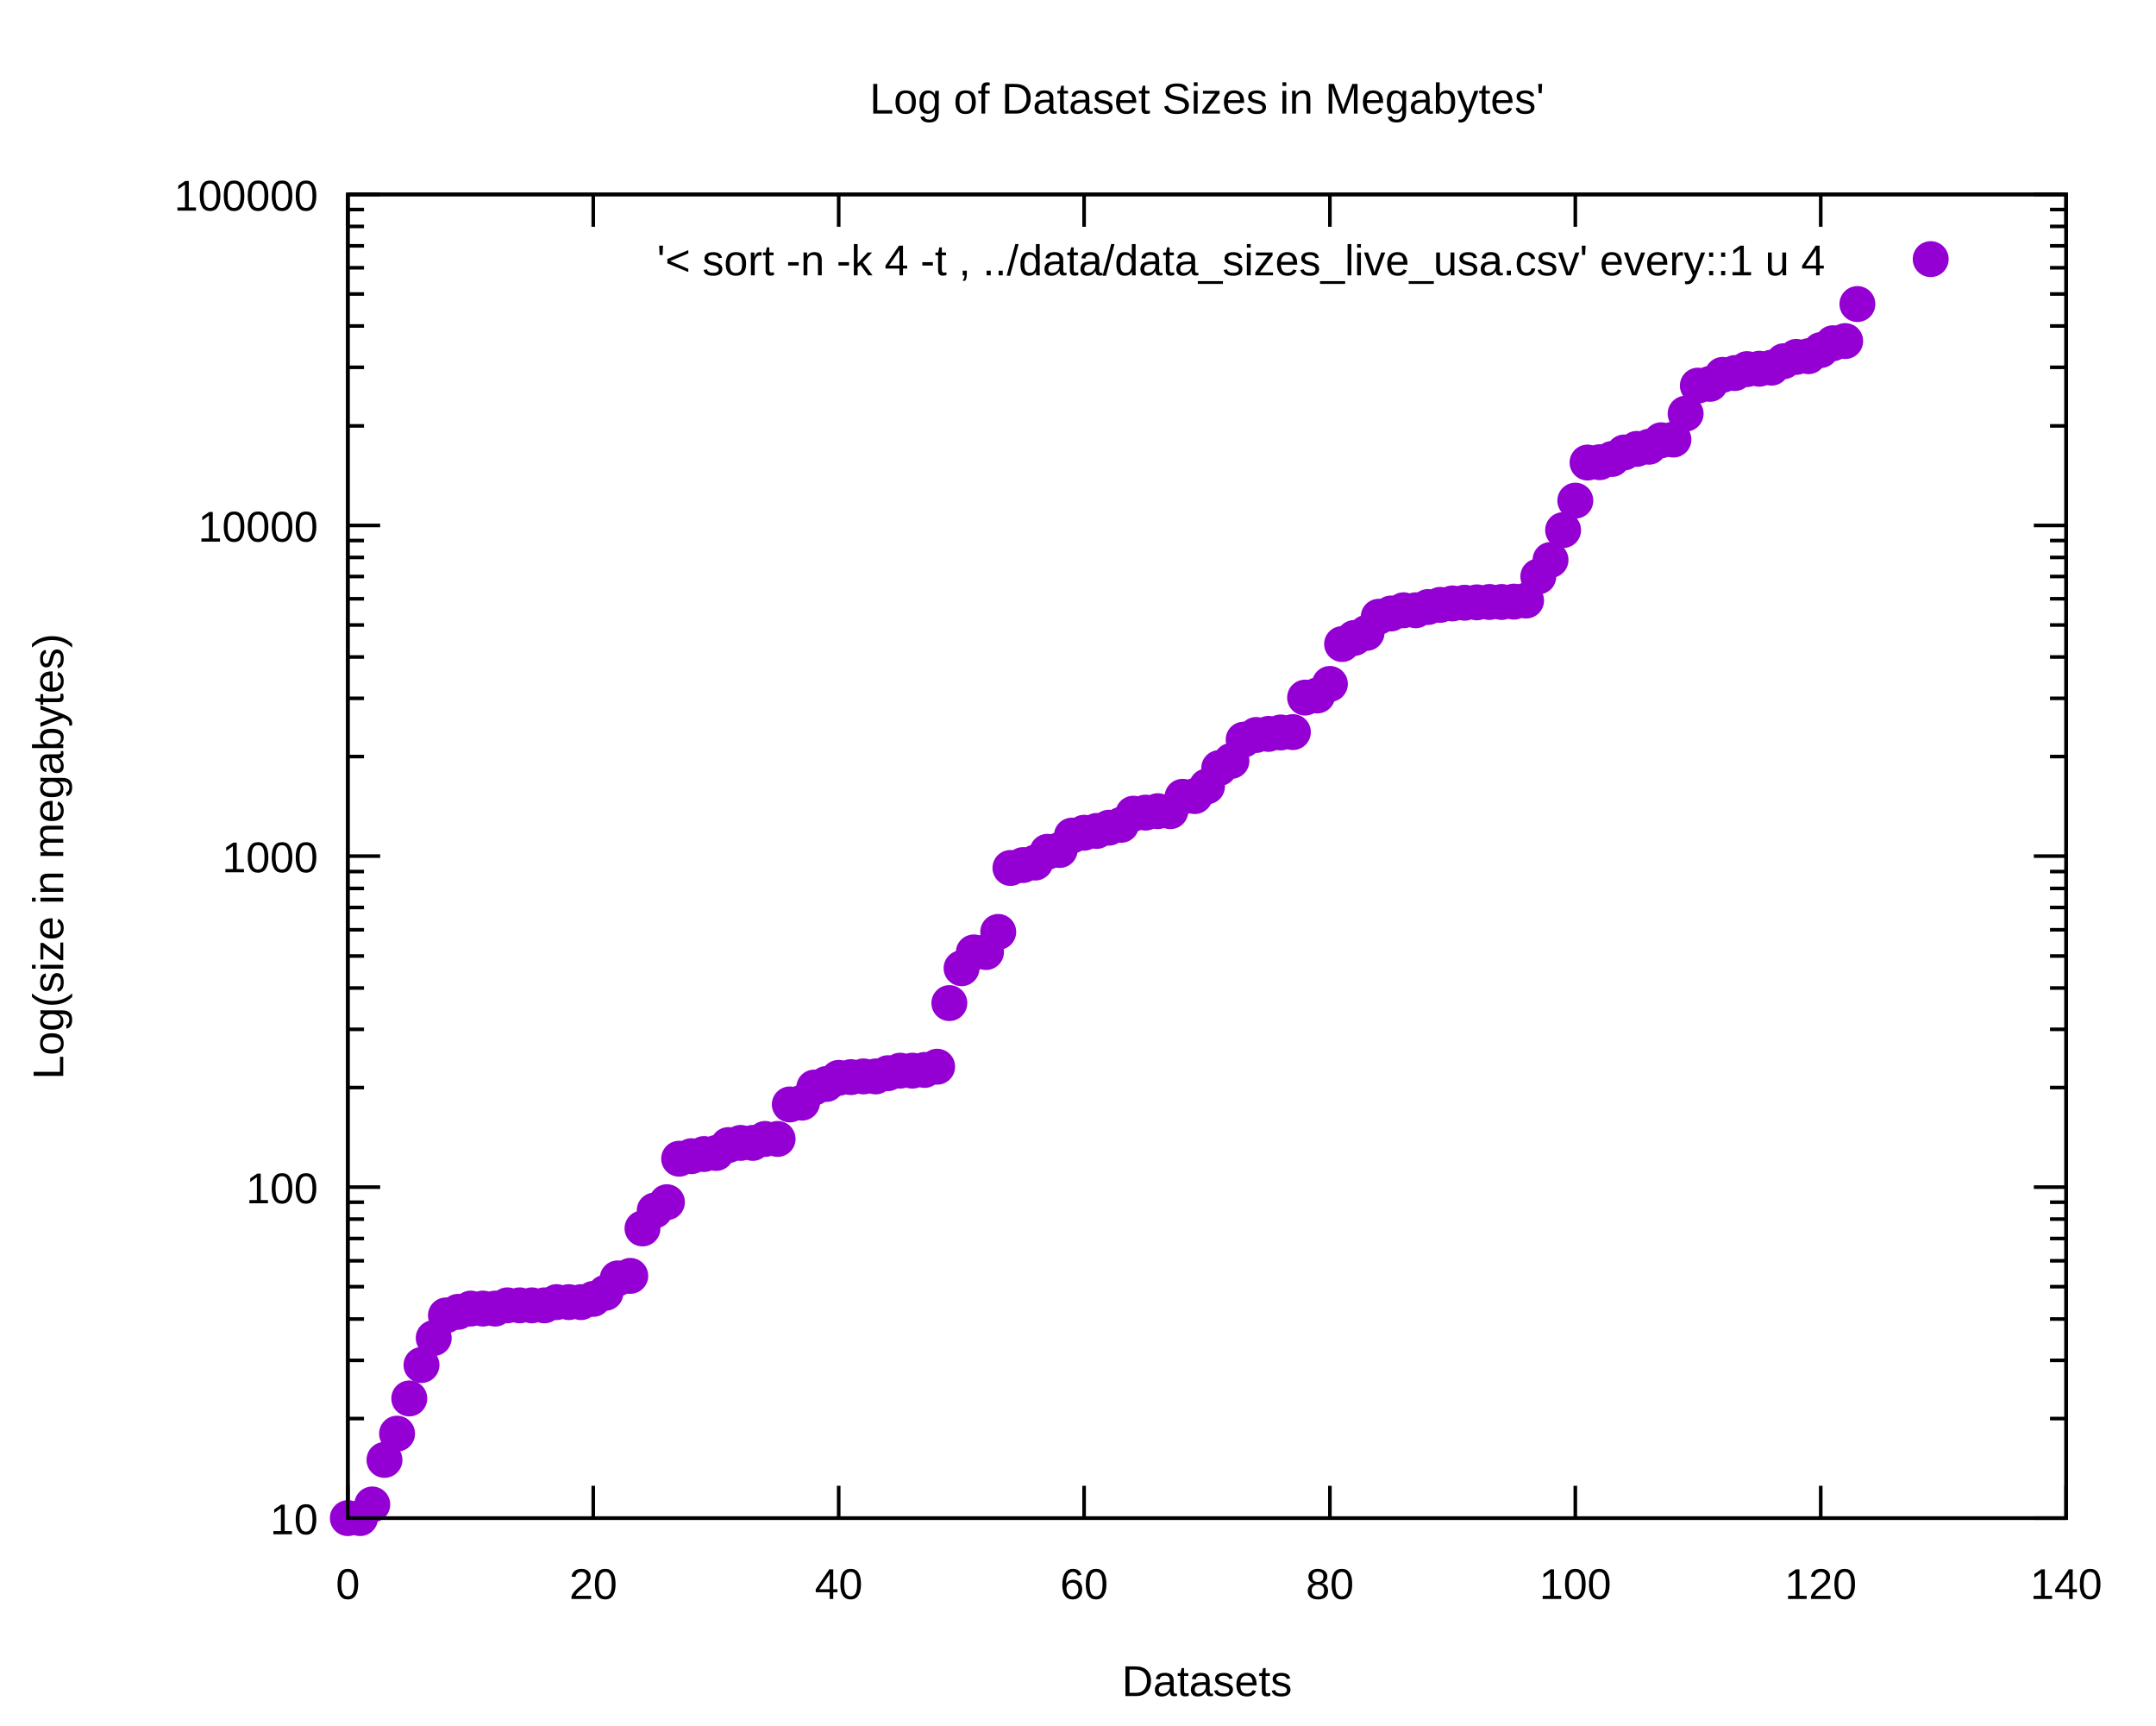
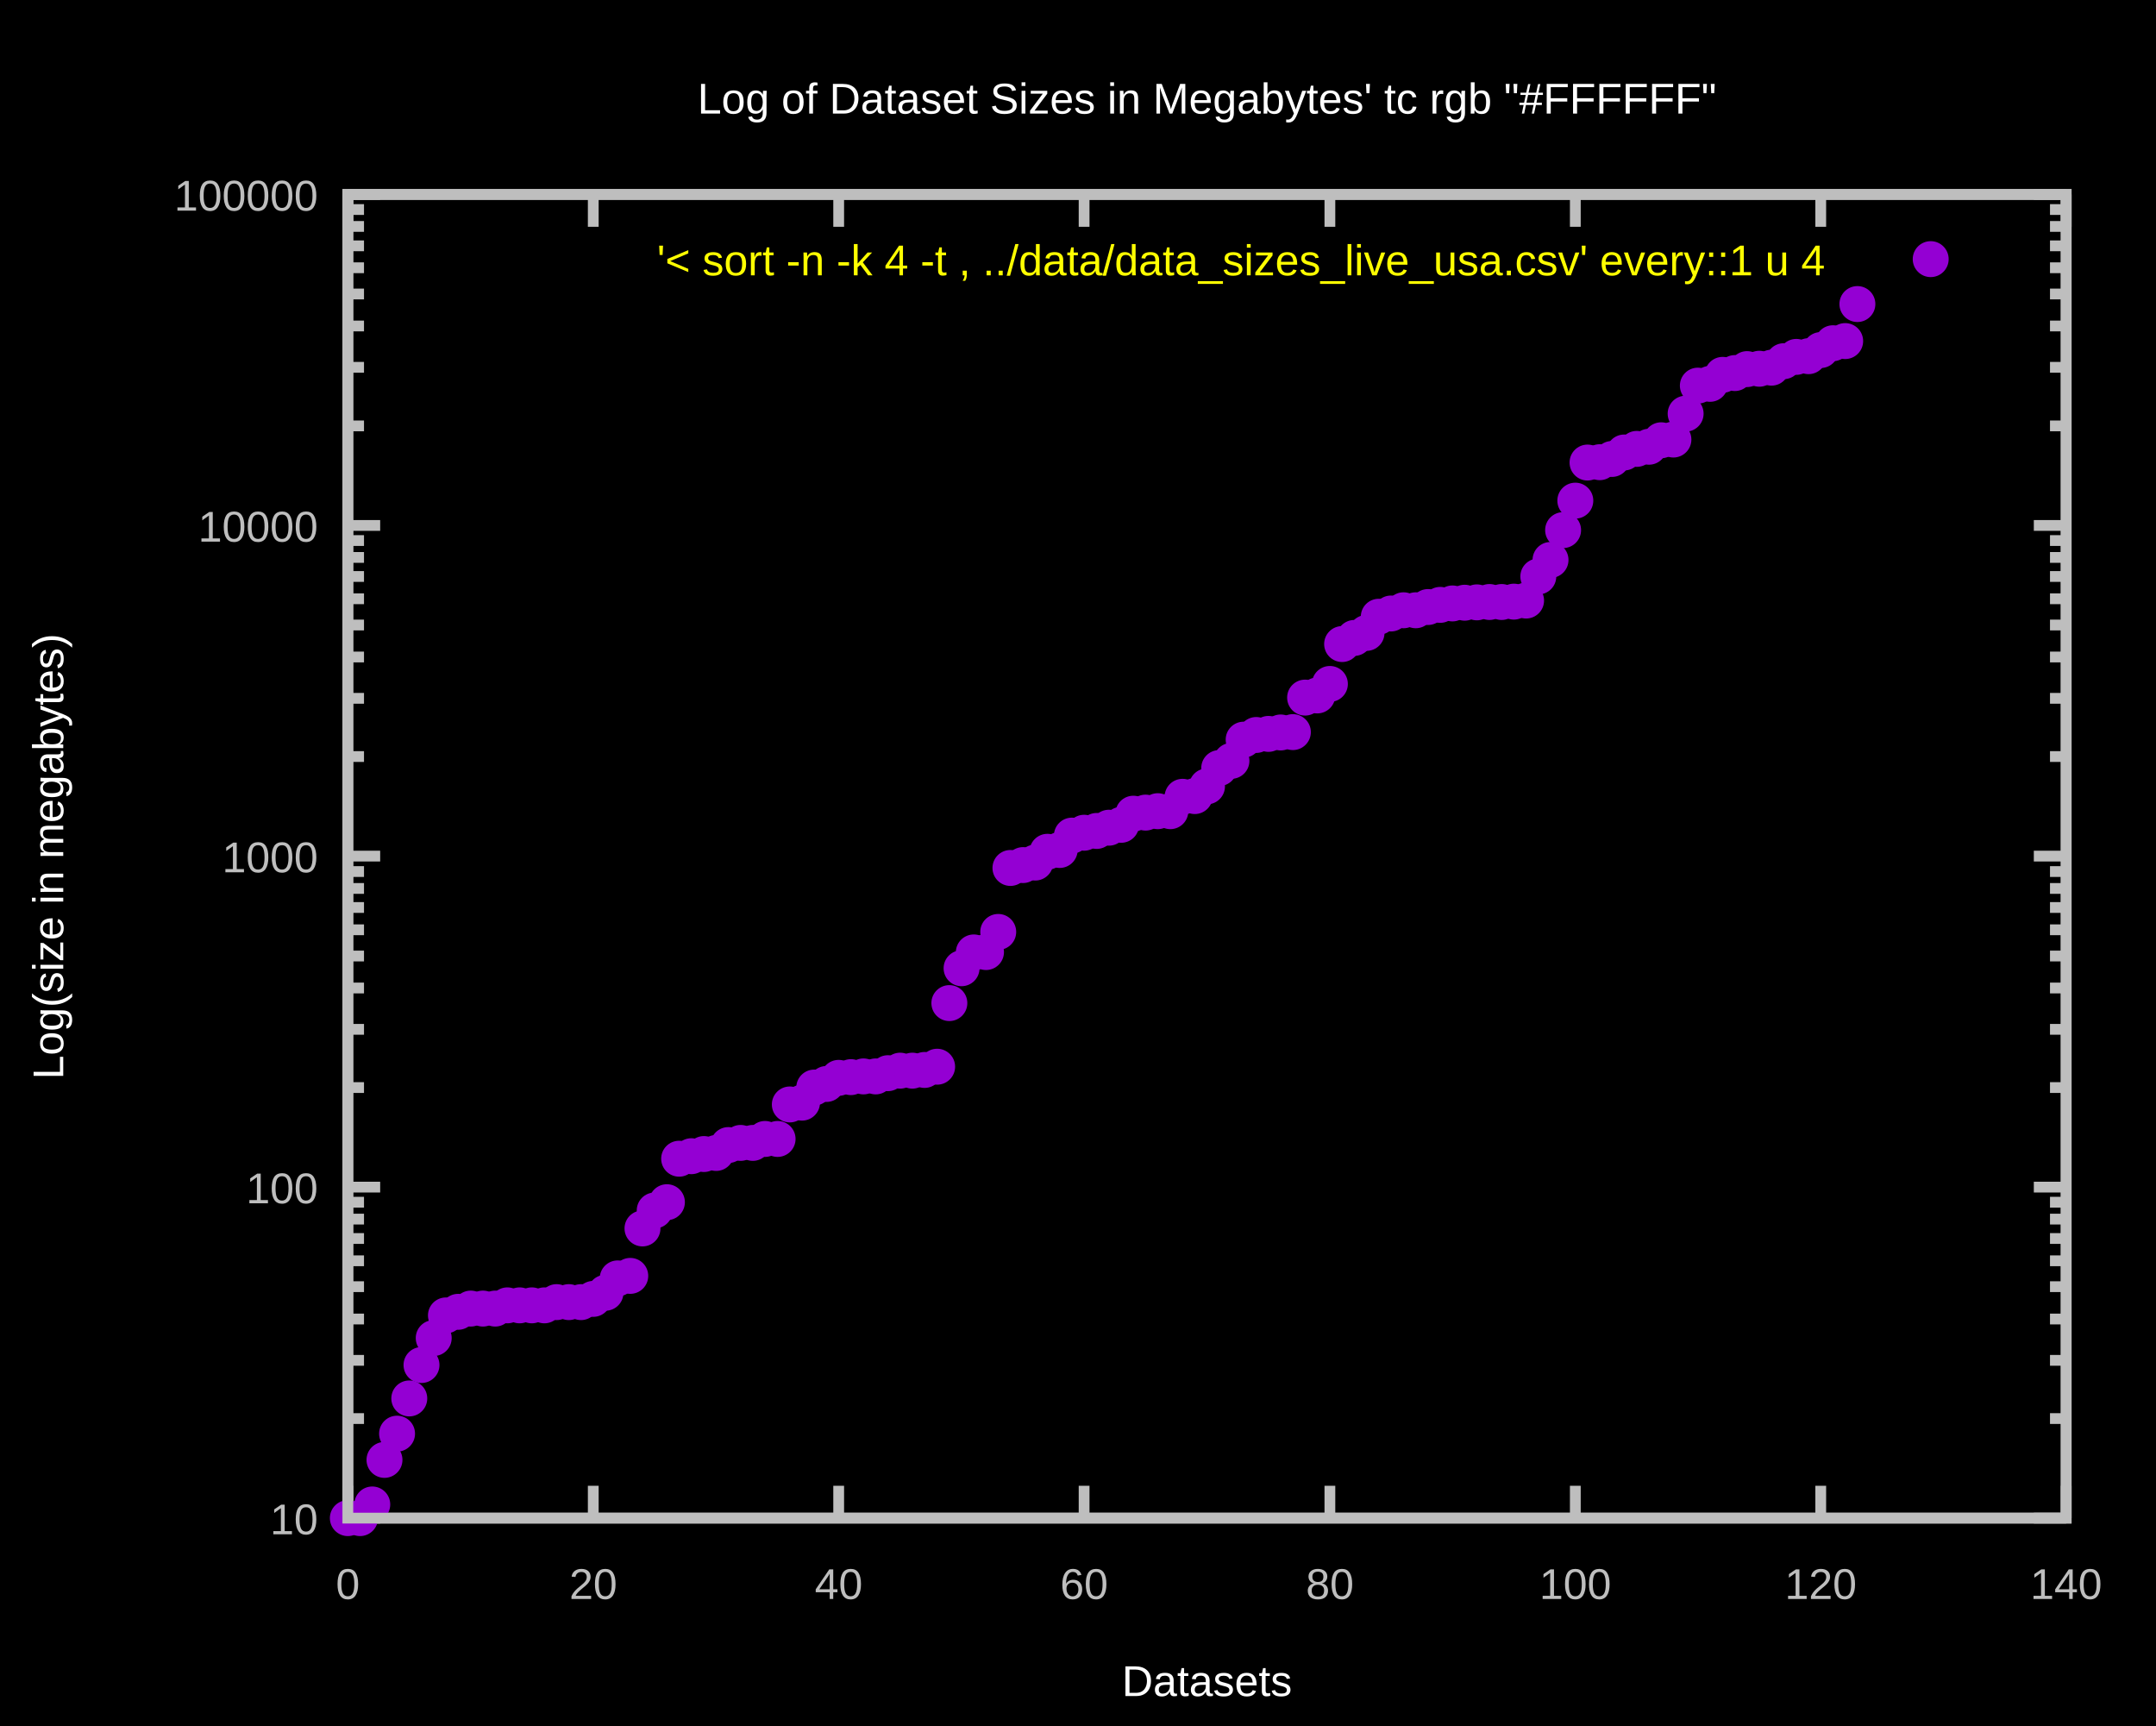
<svg xmlns="http://www.w3.org/2000/svg" xmlns:xlink="http://www.w3.org/1999/xlink" width="600" height="480" viewBox="0 0 600 480">
  <g id="gnuplot_canvas">
    <rect x="0" y="0" width="600" height="480" fill="none" />
    <defs>
      <circle id="gpDot" r="0.5" stroke-width="0.5" />
      <path id="gpPt0" stroke-width="0.222" stroke="currentColor" d="M-1,0 h2 M0,-1 v2" />
      <path id="gpPt1" stroke-width="0.222" stroke="currentColor" d="M-1,-1 L1,1 M1,-1 L-1,1" />
      <path id="gpPt2" stroke-width="0.222" stroke="currentColor" d="M-1,0 L1,0 M0,-1 L0,1 M-1,-1 L1,1 M-1,1 L1,-1" />
      <rect id="gpPt3" stroke-width="0.222" stroke="currentColor" x="-1" y="-1" width="2" height="2" />
      <rect id="gpPt4" stroke-width="0.222" stroke="currentColor" fill="currentColor" x="-1" y="-1" width="2" height="2" />
      <circle id="gpPt5" stroke-width="0.222" stroke="currentColor" cx="0" cy="0" r="1" />
      <use xlink:href="#gpPt5" id="gpPt6" fill="currentColor" stroke="none" />
      <path id="gpPt7" stroke-width="0.222" stroke="currentColor" d="M0,-1.33 L-1.33,0.67 L1.33,0.67 z" />
      <use xlink:href="#gpPt7" id="gpPt8" fill="currentColor" stroke="none" />
      <use xlink:href="#gpPt7" id="gpPt9" stroke="currentColor" transform="rotate(180)" />
      <use xlink:href="#gpPt9" id="gpPt10" fill="currentColor" stroke="none" />
      <use xlink:href="#gpPt3" id="gpPt11" stroke="currentColor" transform="rotate(45)" />
      <use xlink:href="#gpPt11" id="gpPt12" fill="currentColor" stroke="none" />
      <path id="gpPt13" stroke-width="0.222" stroke="currentColor" d="M0,1.330 L1.265,0.411 L0.782,-1.067 L-0.782,-1.076 L-1.265,0.411 z" />
      <use xlink:href="#gpPt13" id="gpPt14" fill="currentColor" stroke="none" />
      <filter id="textbox" filterUnits="objectBoundingBox" x="0" y="0" height="1" width="1">
        <feFlood flood-color="white" flood-opacity="1" result="bgnd" />
        <feComposite in="SourceGraphic" in2="bgnd" operator="atop" />
      </filter>
      <filter id="greybox" filterUnits="objectBoundingBox" x="0" y="0" height="1" width="1">
        <feFlood flood-color="lightgrey" flood-opacity="1" result="grey" />
        <feComposite in="SourceGraphic" in2="grey" operator="atop" />
      </filter>
    </defs>
-     <g fill="none" color="white" stroke="black" stroke-width="1.00" stroke-linecap="butt" stroke-linejoin="miter">
+     <g fill="none" color="white" stroke="rgb(190, 190, 190)" stroke-width="3.00" stroke-linecap="butt" stroke-linejoin="miter">
+ </g>
+     <g fill="none" color="white" stroke="currentColor" stroke-width="1.00" stroke-linecap="butt" stroke-linejoin="miter">
</g>
    <g fill="none" color="black" stroke="currentColor" stroke-width="1.00" stroke-linecap="butt" stroke-linejoin="miter">
-       <path stroke="black" d="M96.8,422.4 L105.8,422.4 M575.0,422.4 L566.0,422.4  " />
-       <g transform="translate(88.5,426.9)" stroke="none" fill="black" font-family="Arial" font-size="12.00" text-anchor="end">
+       <g stroke="none" shape-rendering="crispEdges">
+         <polygon fill="rgb(  0,   0,   0)" points="0.0,480.0 599.9,480.0 599.9,0.1 0.0,0.1 " />
+       </g>
+       <path stroke="black" d="M0.0,480.0 L0.0,0.1 L599.9,0.1 L599.9,480.0 L0.0,480.0 Z  " />
+     </g>
+     <g fill="none" color="black" stroke="black" stroke-width="3.00" stroke-linecap="butt" stroke-linejoin="miter">
+ </g>
+     <g fill="none" color="black" stroke="currentColor" stroke-width="3.00" stroke-linecap="butt" stroke-linejoin="miter">
+       <path stroke="rgb(190, 190, 190)" d="M96.8,422.4 L105.8,422.4 M575.0,422.4 L566.0,422.4  " />
+       <g transform="translate(88.5,426.9)" stroke="none" fill="rgb(190,190,190)" font-family="Arial" font-size="12.00" text-anchor="end">
        <text>
          <tspan font-family="Arial"> 10</tspan>
        </text>
      </g>
    </g>
-     <g fill="none" color="black" stroke="currentColor" stroke-width="1.00" stroke-linecap="butt" stroke-linejoin="miter">
-       <path stroke="black" d="M96.8,394.7 L101.3,394.7 M575.0,394.7 L570.5,394.7 M96.8,378.5 L101.3,378.5 M575.0,378.5 L570.5,378.5   M96.8,367.0 L101.3,367.0 M575.0,367.0 L570.5,367.0 M96.8,358.0 L101.3,358.0 M575.0,358.0 L570.5,358.0   M96.8,350.8 L101.3,350.8 M575.0,350.8 L570.5,350.8 M96.8,344.6 L101.3,344.6 M575.0,344.6 L570.5,344.6   M96.8,339.2 L101.3,339.2 M575.0,339.2 L570.5,339.2 M96.8,334.5 L101.3,334.5 M575.0,334.5 L570.5,334.5   M96.8,330.3 L105.8,330.3 M575.0,330.3 L566.0,330.3  " />
-       <g transform="translate(88.5,334.8)" stroke="none" fill="black" font-family="Arial" font-size="12.00" text-anchor="end">
+     <g fill="none" color="black" stroke="currentColor" stroke-width="3.00" stroke-linecap="butt" stroke-linejoin="miter">
+       <path stroke="rgb(190, 190, 190)" d="M96.8,394.7 L101.3,394.7 M575.0,394.7 L570.5,394.7 M96.8,378.5 L101.3,378.5 M575.0,378.5 L570.5,378.5   M96.8,367.0 L101.3,367.0 M575.0,367.0 L570.5,367.0 M96.8,358.0 L101.3,358.0 M575.0,358.0 L570.5,358.0   M96.8,350.8 L101.3,350.8 M575.0,350.8 L570.5,350.8 M96.8,344.6 L101.3,344.6 M575.0,344.6 L570.5,344.6   M96.8,339.2 L101.3,339.2 M575.0,339.2 L570.5,339.2 M96.8,334.5 L101.3,334.5 M575.0,334.5 L570.5,334.5   M96.8,330.3 L105.8,330.3 M575.0,330.3 L566.0,330.3  " />
+       <g transform="translate(88.5,334.8)" stroke="none" fill="rgb(190,190,190)" font-family="Arial" font-size="12.00" text-anchor="end">
        <text>
          <tspan font-family="Arial"> 100</tspan>
        </text>
      </g>
    </g>
-     <g fill="none" color="black" stroke="currentColor" stroke-width="1.00" stroke-linecap="butt" stroke-linejoin="miter">
-       <path stroke="black" d="M96.8,302.6 L101.3,302.6 M575.0,302.6 L570.5,302.6 M96.8,286.4 L101.3,286.4 M575.0,286.4 L570.5,286.4   M96.8,274.9 L101.3,274.9 M575.0,274.9 L570.5,274.9 M96.8,266.0 L101.3,266.0 M575.0,266.0 L570.5,266.0   M96.8,258.7 L101.3,258.7 M575.0,258.7 L570.5,258.7 M96.8,252.5 L101.3,252.5 M575.0,252.5 L570.5,252.5   M96.8,247.2 L101.3,247.2 M575.0,247.2 L570.5,247.2 M96.8,242.5 L101.3,242.5 M575.0,242.5 L570.5,242.5   M96.8,238.2 L105.8,238.2 M575.0,238.2 L566.0,238.2  " />
-       <g transform="translate(88.5,242.7)" stroke="none" fill="black" font-family="Arial" font-size="12.00" text-anchor="end">
+     <g fill="none" color="black" stroke="currentColor" stroke-width="3.00" stroke-linecap="butt" stroke-linejoin="miter">
+       <path stroke="rgb(190, 190, 190)" d="M96.8,302.6 L101.3,302.6 M575.0,302.6 L570.5,302.6 M96.8,286.4 L101.3,286.4 M575.0,286.4 L570.5,286.4   M96.8,274.9 L101.3,274.9 M575.0,274.9 L570.5,274.9 M96.8,266.0 L101.3,266.0 M575.0,266.0 L570.5,266.0   M96.8,258.7 L101.3,258.7 M575.0,258.7 L570.5,258.7 M96.8,252.5 L101.3,252.5 M575.0,252.5 L570.5,252.5   M96.8,247.2 L101.3,247.2 M575.0,247.2 L570.5,247.2 M96.8,242.5 L101.3,242.5 M575.0,242.5 L570.5,242.5   M96.8,238.2 L105.8,238.2 M575.0,238.2 L566.0,238.2  " />
+       <g transform="translate(88.5,242.7)" stroke="none" fill="rgb(190,190,190)" font-family="Arial" font-size="12.00" text-anchor="end">
        <text>
          <tspan font-family="Arial"> 1000</tspan>
        </text>
      </g>
    </g>
-     <g fill="none" color="black" stroke="currentColor" stroke-width="1.00" stroke-linecap="butt" stroke-linejoin="miter">
-       <path stroke="black" d="M96.8,210.5 L101.3,210.5 M575.0,210.5 L570.5,210.5 M96.8,194.3 L101.3,194.3 M575.0,194.3 L570.5,194.3   M96.8,182.8 L101.3,182.8 M575.0,182.8 L570.5,182.8 M96.8,173.9 L101.3,173.9 M575.0,173.9 L570.5,173.9   M96.8,166.6 L101.3,166.6 M575.0,166.6 L570.5,166.6 M96.8,160.4 L101.3,160.4 M575.0,160.4 L570.5,160.4   M96.8,155.1 L101.3,155.1 M575.0,155.1 L570.5,155.1 M96.8,150.4 L101.3,150.4 M575.0,150.4 L570.5,150.4   M96.8,146.2 L105.8,146.2 M575.0,146.2 L566.0,146.2  " />
-       <g transform="translate(88.5,150.7)" stroke="none" fill="black" font-family="Arial" font-size="12.00" text-anchor="end">
+     <g fill="none" color="black" stroke="currentColor" stroke-width="3.00" stroke-linecap="butt" stroke-linejoin="miter">
+       <path stroke="rgb(190, 190, 190)" d="M96.8,210.5 L101.3,210.5 M575.0,210.5 L570.5,210.5 M96.8,194.3 L101.3,194.3 M575.0,194.3 L570.5,194.3   M96.8,182.8 L101.3,182.8 M575.0,182.8 L570.5,182.8 M96.8,173.9 L101.3,173.9 M575.0,173.9 L570.5,173.9   M96.8,166.6 L101.3,166.6 M575.0,166.6 L570.5,166.6 M96.8,160.4 L101.3,160.4 M575.0,160.4 L570.5,160.4   M96.8,155.1 L101.3,155.1 M575.0,155.1 L570.5,155.1 M96.8,150.4 L101.3,150.4 M575.0,150.4 L570.5,150.4   M96.8,146.2 L105.8,146.2 M575.0,146.2 L566.0,146.2  " />
+       <g transform="translate(88.5,150.7)" stroke="none" fill="rgb(190,190,190)" font-family="Arial" font-size="12.00" text-anchor="end">
        <text>
          <tspan font-family="Arial"> 10000</tspan>
        </text>
      </g>
    </g>
-     <g fill="none" color="black" stroke="currentColor" stroke-width="1.00" stroke-linecap="butt" stroke-linejoin="miter">
-       <path stroke="black" d="M96.8,118.5 L101.3,118.5 M575.0,118.5 L570.5,118.5 M96.8,102.2 L101.3,102.2 M575.0,102.2 L570.5,102.2   M96.8,90.7 L101.3,90.7 M575.0,90.7 L570.5,90.7 M96.8,81.8 L101.3,81.8 M575.0,81.8 L570.5,81.8   M96.8,74.5 L101.3,74.5 M575.0,74.5 L570.5,74.5 M96.8,68.4 L101.3,68.4 M575.0,68.4 L570.5,68.4   M96.8,63.0 L101.3,63.0 M575.0,63.0 L570.5,63.0 M96.8,58.3 L101.3,58.3 M575.0,58.3 L570.5,58.3   M96.8,54.1 L105.8,54.1 M575.0,54.1 L566.0,54.1  " />
-       <g transform="translate(88.5,58.6)" stroke="none" fill="black" font-family="Arial" font-size="12.00" text-anchor="end">
+     <g fill="none" color="black" stroke="currentColor" stroke-width="3.00" stroke-linecap="butt" stroke-linejoin="miter">
+       <path stroke="rgb(190, 190, 190)" d="M96.8,118.5 L101.3,118.5 M575.0,118.5 L570.5,118.5 M96.8,102.2 L101.3,102.2 M575.0,102.2 L570.5,102.2   M96.8,90.7 L101.3,90.7 M575.0,90.7 L570.5,90.7 M96.8,81.8 L101.3,81.8 M575.0,81.8 L570.5,81.8   M96.8,74.5 L101.3,74.5 M575.0,74.5 L570.5,74.5 M96.8,68.4 L101.3,68.4 M575.0,68.4 L570.5,68.4   M96.8,63.0 L101.3,63.0 M575.0,63.0 L570.5,63.0 M96.8,58.3 L101.3,58.3 M575.0,58.3 L570.5,58.3   M96.8,54.1 L105.8,54.1 M575.0,54.1 L566.0,54.1  " />
+       <g transform="translate(88.5,58.6)" stroke="none" fill="rgb(190,190,190)" font-family="Arial" font-size="12.00" text-anchor="end">
        <text>
          <tspan font-family="Arial"> 100000</tspan>
        </text>
      </g>
    </g>
-     <g fill="none" color="black" stroke="currentColor" stroke-width="1.00" stroke-linecap="butt" stroke-linejoin="miter">
-       <path stroke="black" d="M96.8,422.4 L96.8,413.4 M96.8,54.1 L96.8,63.1  " />
-       <g transform="translate(96.8,444.9)" stroke="none" fill="black" font-family="Arial" font-size="12.00" text-anchor="middle">
+     <g fill="none" color="black" stroke="currentColor" stroke-width="3.00" stroke-linecap="butt" stroke-linejoin="miter">
+       <path stroke="rgb(190, 190, 190)" d="M96.8,422.4 L96.8,413.4 M96.8,54.1 L96.8,63.1  " />
+       <g transform="translate(96.8,444.9)" stroke="none" fill="rgb(190,190,190)" font-family="Arial" font-size="12.00" text-anchor="middle">
        <text>
          <tspan font-family="Arial"> 0</tspan>
        </text>
      </g>
    </g>
-     <g fill="none" color="black" stroke="currentColor" stroke-width="1.00" stroke-linecap="butt" stroke-linejoin="miter">
-       <path stroke="black" d="M165.1,422.4 L165.1,413.4 M165.1,54.1 L165.1,63.1  " />
-       <g transform="translate(165.1,444.9)" stroke="none" fill="black" font-family="Arial" font-size="12.00" text-anchor="middle">
+     <g fill="none" color="black" stroke="currentColor" stroke-width="3.00" stroke-linecap="butt" stroke-linejoin="miter">
+       <path stroke="rgb(190, 190, 190)" d="M165.1,422.4 L165.1,413.4 M165.1,54.1 L165.1,63.1  " />
+       <g transform="translate(165.1,444.9)" stroke="none" fill="rgb(190,190,190)" font-family="Arial" font-size="12.00" text-anchor="middle">
        <text>
          <tspan font-family="Arial"> 20</tspan>
        </text>
      </g>
    </g>
-     <g fill="none" color="black" stroke="currentColor" stroke-width="1.00" stroke-linecap="butt" stroke-linejoin="miter">
-       <path stroke="black" d="M233.4,422.4 L233.4,413.4 M233.4,54.1 L233.4,63.1  " />
-       <g transform="translate(233.4,444.9)" stroke="none" fill="black" font-family="Arial" font-size="12.00" text-anchor="middle">
+     <g fill="none" color="black" stroke="currentColor" stroke-width="3.00" stroke-linecap="butt" stroke-linejoin="miter">
+       <path stroke="rgb(190, 190, 190)" d="M233.4,422.4 L233.4,413.4 M233.4,54.1 L233.4,63.1  " />
+       <g transform="translate(233.4,444.9)" stroke="none" fill="rgb(190,190,190)" font-family="Arial" font-size="12.00" text-anchor="middle">
        <text>
          <tspan font-family="Arial"> 40</tspan>
        </text>
      </g>
    </g>
-     <g fill="none" color="black" stroke="currentColor" stroke-width="1.00" stroke-linecap="butt" stroke-linejoin="miter">
-       <path stroke="black" d="M301.7,422.4 L301.7,413.4 M301.7,54.1 L301.7,63.1  " />
-       <g transform="translate(301.7,444.9)" stroke="none" fill="black" font-family="Arial" font-size="12.00" text-anchor="middle">
+     <g fill="none" color="black" stroke="currentColor" stroke-width="3.00" stroke-linecap="butt" stroke-linejoin="miter">
+       <path stroke="rgb(190, 190, 190)" d="M301.7,422.4 L301.7,413.4 M301.7,54.1 L301.7,63.1  " />
+       <g transform="translate(301.7,444.9)" stroke="none" fill="rgb(190,190,190)" font-family="Arial" font-size="12.00" text-anchor="middle">
        <text>
          <tspan font-family="Arial"> 60</tspan>
        </text>
      </g>
    </g>
-     <g fill="none" color="black" stroke="currentColor" stroke-width="1.00" stroke-linecap="butt" stroke-linejoin="miter">
-       <path stroke="black" d="M370.1,422.4 L370.1,413.4 M370.1,54.1 L370.1,63.1  " />
-       <g transform="translate(370.1,444.9)" stroke="none" fill="black" font-family="Arial" font-size="12.00" text-anchor="middle">
+     <g fill="none" color="black" stroke="currentColor" stroke-width="3.00" stroke-linecap="butt" stroke-linejoin="miter">
+       <path stroke="rgb(190, 190, 190)" d="M370.1,422.4 L370.1,413.4 M370.1,54.1 L370.1,63.1  " />
+       <g transform="translate(370.1,444.9)" stroke="none" fill="rgb(190,190,190)" font-family="Arial" font-size="12.00" text-anchor="middle">
        <text>
          <tspan font-family="Arial"> 80</tspan>
        </text>
      </g>
    </g>
-     <g fill="none" color="black" stroke="currentColor" stroke-width="1.00" stroke-linecap="butt" stroke-linejoin="miter">
-       <path stroke="black" d="M438.4,422.4 L438.4,413.4 M438.4,54.1 L438.4,63.1  " />
-       <g transform="translate(438.4,444.9)" stroke="none" fill="black" font-family="Arial" font-size="12.00" text-anchor="middle">
+     <g fill="none" color="black" stroke="currentColor" stroke-width="3.00" stroke-linecap="butt" stroke-linejoin="miter">
+       <path stroke="rgb(190, 190, 190)" d="M438.4,422.4 L438.4,413.4 M438.4,54.1 L438.4,63.1  " />
+       <g transform="translate(438.4,444.9)" stroke="none" fill="rgb(190,190,190)" font-family="Arial" font-size="12.00" text-anchor="middle">
        <text>
          <tspan font-family="Arial"> 100</tspan>
        </text>
      </g>
    </g>
-     <g fill="none" color="black" stroke="currentColor" stroke-width="1.00" stroke-linecap="butt" stroke-linejoin="miter">
-       <path stroke="black" d="M506.7,422.4 L506.7,413.4 M506.7,54.1 L506.7,63.1  " />
-       <g transform="translate(506.7,444.9)" stroke="none" fill="black" font-family="Arial" font-size="12.00" text-anchor="middle">
+     <g fill="none" color="black" stroke="currentColor" stroke-width="3.00" stroke-linecap="butt" stroke-linejoin="miter">
+       <path stroke="rgb(190, 190, 190)" d="M506.7,422.4 L506.7,413.4 M506.7,54.1 L506.7,63.1  " />
+       <g transform="translate(506.7,444.9)" stroke="none" fill="rgb(190,190,190)" font-family="Arial" font-size="12.00" text-anchor="middle">
        <text>
          <tspan font-family="Arial"> 120</tspan>
        </text>
      </g>
    </g>
-     <g fill="none" color="black" stroke="currentColor" stroke-width="1.00" stroke-linecap="butt" stroke-linejoin="miter">
-       <path stroke="black" d="M575.0,422.4 L575.0,413.4 M575.0,54.1 L575.0,63.1  " />
-       <g transform="translate(575.0,444.9)" stroke="none" fill="black" font-family="Arial" font-size="12.00" text-anchor="middle">
+     <g fill="none" color="black" stroke="currentColor" stroke-width="3.00" stroke-linecap="butt" stroke-linejoin="miter">
+       <path stroke="rgb(190, 190, 190)" d="M575.0,422.4 L575.0,413.4 M575.0,54.1 L575.0,63.1  " />
+       <g transform="translate(575.0,444.9)" stroke="none" fill="rgb(190,190,190)" font-family="Arial" font-size="12.00" text-anchor="middle">
        <text>
          <tspan font-family="Arial"> 140</tspan>
        </text>
      </g>
    </g>
-     <g fill="none" color="black" stroke="currentColor" stroke-width="1.00" stroke-linecap="butt" stroke-linejoin="miter">
- </g>
-     <g fill="none" color="black" stroke="currentColor" stroke-width="1.00" stroke-linecap="butt" stroke-linejoin="miter">
-       <path stroke="black" d="M96.8,54.1 L96.8,422.4 L575.0,422.4 L575.0,54.1 L96.8,54.1 Z  " />
-     </g>
-     <g fill="none" color="black" stroke="currentColor" stroke-width="1.00" stroke-linecap="butt" stroke-linejoin="miter">
-       <g transform="translate(17.6,238.3) rotate(270)" stroke="none" fill="black" font-family="Arial" font-size="12.00" text-anchor="middle">
+     <g fill="none" color="black" stroke="currentColor" stroke-width="3.00" stroke-linecap="butt" stroke-linejoin="miter">
+ </g>
+     <g fill="none" color="black" stroke="currentColor" stroke-width="3.00" stroke-linecap="butt" stroke-linejoin="miter">
+       <path stroke="rgb(190, 190, 190)" d="M96.8,54.1 L96.8,422.4 L575.0,422.4 L575.0,54.1 L96.8,54.1 Z  " />
+     </g>
+     <g fill="none" color="black" stroke="currentColor" stroke-width="3.00" stroke-linecap="butt" stroke-linejoin="miter">
+       <g transform="translate(17.6,238.3) rotate(270)" stroke="none" fill="rgb(255,255,255)" font-family="Arial" font-size="12.00" text-anchor="middle">
        <text>
          <tspan font-family="Arial">Log(size in megabytes)</tspan>
        </text>
      </g>
    </g>
-     <g fill="none" color="black" stroke="currentColor" stroke-width="1.00" stroke-linecap="butt" stroke-linejoin="miter">
-       <g transform="translate(335.9,471.9)" stroke="none" fill="black" font-family="Arial" font-size="12.00" text-anchor="middle">
+     <g fill="none" color="black" stroke="currentColor" stroke-width="3.00" stroke-linecap="butt" stroke-linejoin="miter">
+       <g transform="translate(335.9,471.9)" stroke="none" fill="rgb(255,255,255)" font-family="Arial" font-size="12.00" text-anchor="middle">
        <text>
          <tspan font-family="Arial">Datasets</tspan>
        </text>
      </g>
    </g>
-     <g fill="none" color="black" stroke="currentColor" stroke-width="1.00" stroke-linecap="butt" stroke-linejoin="miter">
-       <g transform="translate(335.9,31.6)" stroke="none" fill="black" font-family="Arial" font-size="12.00" text-anchor="middle">
-         <text>
-           <tspan font-family="Arial">Log of Dataset Sizes in Megabytes'</tspan>
-         </text>
-       </g>
-     </g>
+     <g fill="none" color="black" stroke="currentColor" stroke-width="3.00" stroke-linecap="butt" stroke-linejoin="miter">
+       <g transform="translate(335.9,31.6)" stroke="none" fill="rgb(255,255,255)" font-family="Arial" font-size="12.00" text-anchor="middle">
+         <text>
+           <tspan font-family="Arial">Log of Dataset Sizes in Megabytes' tc rgb "#FFFFFF"</tspan>
+         </text>
+       </g>
+     </g>
+     <g fill="none" color="black" stroke="currentColor" stroke-width="3.00" stroke-linecap="butt" stroke-linejoin="miter">
+ </g>
    <g id="gnuplot_plot_1">
+       <g fill="none" color="white" stroke="currentColor" stroke-width="1.00" stroke-linecap="butt" stroke-linejoin="miter">
+ </g>
      <g fill="none" color="black" stroke="currentColor" stroke-width="1.00" stroke-linecap="butt" stroke-linejoin="miter">
-         <g transform="translate(507.9,76.6)" stroke="none" fill="black" font-family="Arial" font-size="12.00" text-anchor="end">
+         <g transform="translate(507.9,76.6)" stroke="none" fill="rgb(255,255,0)" font-family="Arial" font-size="12.00" text-anchor="end">
          <text>'&lt; sort -n -k 4 -t , ../data/data_sizes_live_usa.csv' every::1 u 4</text>
        </g>
      </g>
      <g fill="none" color="black" stroke="currentColor" stroke-width="1.00" stroke-linecap="butt" stroke-linejoin="miter">
        <use xlink:href="#gpPt6" transform="translate(96.8,422.4) scale(4.50)" color="rgb(148,   0, 211)" />
        <use xlink:href="#gpPt6" transform="translate(100.2,422.4) scale(4.50)" color="rgb(148,   0, 211)" />
        <use xlink:href="#gpPt6" transform="translate(103.6,418.6) scale(4.50)" color="rgb(148,   0, 211)" />
        <use xlink:href="#gpPt6" transform="translate(107.0,406.2) scale(4.50)" color="rgb(148,   0, 211)" />
        <use xlink:href="#gpPt6" transform="translate(110.5,398.9) scale(4.50)" color="rgb(148,   0, 211)" />
        <use xlink:href="#gpPt6" transform="translate(113.9,389.1) scale(4.50)" color="rgb(148,   0, 211)" />
        <use xlink:href="#gpPt6" transform="translate(117.3,379.8) scale(4.50)" color="rgb(148,   0, 211)" />
        <use xlink:href="#gpPt6" transform="translate(120.7,372.3) scale(4.50)" color="rgb(148,   0, 211)" />
        <use xlink:href="#gpPt6" transform="translate(124.1,366.0) scale(4.50)" color="rgb(148,   0, 211)" />
        <use xlink:href="#gpPt6" transform="translate(127.5,365.0) scale(4.50)" color="rgb(148,   0, 211)" />
        <use xlink:href="#gpPt6" transform="translate(131.0,364.1) scale(4.50)" color="rgb(148,   0, 211)" />
        <use xlink:href="#gpPt6" transform="translate(134.4,364.1) scale(4.50)" color="rgb(148,   0, 211)" />
        <use xlink:href="#gpPt6" transform="translate(137.8,364.1) scale(4.50)" color="rgb(148,   0, 211)" />
        <use xlink:href="#gpPt6" transform="translate(141.2,363.2) scale(4.50)" color="rgb(148,   0, 211)" />
        <use xlink:href="#gpPt6" transform="translate(144.6,363.2) scale(4.50)" color="rgb(148,   0, 211)" />
        <use xlink:href="#gpPt6" transform="translate(148.0,363.2) scale(4.50)" color="rgb(148,   0, 211)" />
        <use xlink:href="#gpPt6" transform="translate(151.5,363.2) scale(4.50)" color="rgb(148,   0, 211)" />
        <use xlink:href="#gpPt6" transform="translate(154.9,362.3) scale(4.50)" color="rgb(148,   0, 211)" />
        <use xlink:href="#gpPt6" transform="translate(158.3,362.3) scale(4.50)" color="rgb(148,   0, 211)" />
        <use xlink:href="#gpPt6" transform="translate(161.7,362.3) scale(4.50)" color="rgb(148,   0, 211)" />
        <use xlink:href="#gpPt6" transform="translate(165.1,361.4) scale(4.50)" color="rgb(148,   0, 211)" />
        <use xlink:href="#gpPt6" transform="translate(168.5,359.7) scale(4.50)" color="rgb(148,   0, 211)" />
        <use xlink:href="#gpPt6" transform="translate(171.9,355.7) scale(4.50)" color="rgb(148,   0, 211)" />
        <use xlink:href="#gpPt6" transform="translate(175.4,355.0) scale(4.50)" color="rgb(148,   0, 211)" />
        <use xlink:href="#gpPt6" transform="translate(178.8,341.8) scale(4.50)" color="rgb(148,   0, 211)" />
        <use xlink:href="#gpPt6" transform="translate(182.2,336.8) scale(4.50)" color="rgb(148,   0, 211)" />
        <use xlink:href="#gpPt6" transform="translate(185.6,334.5) scale(4.50)" color="rgb(148,   0, 211)" />
        <use xlink:href="#gpPt6" transform="translate(189.0,322.4) scale(4.50)" color="rgb(148,   0, 211)" />
        <use xlink:href="#gpPt6" transform="translate(192.4,321.7) scale(4.50)" color="rgb(148,   0, 211)" />
        <use xlink:href="#gpPt6" transform="translate(195.9,321.1) scale(4.50)" color="rgb(148,   0, 211)" />
        <use xlink:href="#gpPt6" transform="translate(199.3,320.8) scale(4.50)" color="rgb(148,   0, 211)" />
        <use xlink:href="#gpPt6" transform="translate(202.7,318.6) scale(4.50)" color="rgb(148,   0, 211)" />
        <use xlink:href="#gpPt6" transform="translate(206.1,318.0) scale(4.50)" color="rgb(148,   0, 211)" />
        <use xlink:href="#gpPt6" transform="translate(209.5,318.0) scale(4.50)" color="rgb(148,   0, 211)" />
        <use xlink:href="#gpPt6" transform="translate(212.9,316.9) scale(4.50)" color="rgb(148,   0, 211)" />
        <use xlink:href="#gpPt6" transform="translate(216.4,316.9) scale(4.50)" color="rgb(148,   0, 211)" />
        <use xlink:href="#gpPt6" transform="translate(219.8,307.3) scale(4.50)" color="rgb(148,   0, 211)" />
        <use xlink:href="#gpPt6" transform="translate(223.2,306.8) scale(4.50)" color="rgb(148,   0, 211)" />
        <use xlink:href="#gpPt6" transform="translate(226.6,302.6) scale(4.50)" color="rgb(148,   0, 211)" />
        <use xlink:href="#gpPt6" transform="translate(230.0,301.6) scale(4.50)" color="rgb(148,   0, 211)" />
        <use xlink:href="#gpPt6" transform="translate(233.4,299.9) scale(4.50)" color="rgb(148,   0, 211)" />
        <use xlink:href="#gpPt6" transform="translate(236.8,299.7) scale(4.50)" color="rgb(148,   0, 211)" />
        <use xlink:href="#gpPt6" transform="translate(240.3,299.5) scale(4.50)" color="rgb(148,   0, 211)" />
        <use xlink:href="#gpPt6" transform="translate(243.7,299.5) scale(4.50)" color="rgb(148,   0, 211)" />
        <use xlink:href="#gpPt6" transform="translate(247.1,298.6) scale(4.50)" color="rgb(148,   0, 211)" />
        <use xlink:href="#gpPt6" transform="translate(250.5,297.9) scale(4.50)" color="rgb(148,   0, 211)" />
        <use xlink:href="#gpPt6" transform="translate(253.9,297.9) scale(4.50)" color="rgb(148,   0, 211)" />
        <use xlink:href="#gpPt6" transform="translate(257.3,297.7) scale(4.50)" color="rgb(148,   0, 211)" />
        <use xlink:href="#gpPt6" transform="translate(260.8,296.8) scale(4.50)" color="rgb(148,   0, 211)" />
        <use xlink:href="#gpPt6" transform="translate(264.2,279.1) scale(4.50)" color="rgb(148,   0, 211)" />
        <use xlink:href="#gpPt6" transform="translate(267.6,269.4) scale(4.50)" color="rgb(148,   0, 211)" />
        <use xlink:href="#gpPt6" transform="translate(271.0,265.0) scale(4.50)" color="rgb(148,   0, 211)" />
        <use xlink:href="#gpPt6" transform="translate(274.4,264.9) scale(4.50)" color="rgb(148,   0, 211)" />
        <use xlink:href="#gpPt6" transform="translate(277.8,259.3) scale(4.50)" color="rgb(148,   0, 211)" />
        <use xlink:href="#gpPt6" transform="translate(281.2,241.5) scale(4.50)" color="rgb(148,   0, 211)" />
        <use xlink:href="#gpPt6" transform="translate(284.7,240.7) scale(4.50)" color="rgb(148,   0, 211)" />
        <use xlink:href="#gpPt6" transform="translate(288.1,240.0) scale(4.50)" color="rgb(148,   0, 211)" />
        <use xlink:href="#gpPt6" transform="translate(291.5,237.0) scale(4.50)" color="rgb(148,   0, 211)" />
        <use xlink:href="#gpPt6" transform="translate(294.9,236.5) scale(4.50)" color="rgb(148,   0, 211)" />
        <use xlink:href="#gpPt6" transform="translate(298.3,232.5) scale(4.50)" color="rgb(148,   0, 211)" />
        <use xlink:href="#gpPt6" transform="translate(301.7,231.7) scale(4.50)" color="rgb(148,   0, 211)" />
        <use xlink:href="#gpPt6" transform="translate(305.2,231.2) scale(4.50)" color="rgb(148,   0, 211)" />
        <use xlink:href="#gpPt6" transform="translate(308.6,230.3) scale(4.50)" color="rgb(148,   0, 211)" />
        <use xlink:href="#gpPt6" transform="translate(312.0,229.5) scale(4.50)" color="rgb(148,   0, 211)" />
        <use xlink:href="#gpPt6" transform="translate(315.4,226.4) scale(4.50)" color="rgb(148,   0, 211)" />
        <use xlink:href="#gpPt6" transform="translate(318.8,226.1) scale(4.50)" color="rgb(148,   0, 211)" />
        <use xlink:href="#gpPt6" transform="translate(322.2,225.7) scale(4.50)" color="rgb(148,   0, 211)" />
        <use xlink:href="#gpPt6" transform="translate(325.7,225.7) scale(4.50)" color="rgb(148,   0, 211)" />
        <use xlink:href="#gpPt6" transform="translate(329.1,221.7) scale(4.50)" color="rgb(148,   0, 211)" />
        <use xlink:href="#gpPt6" transform="translate(332.5,221.5) scale(4.50)" color="rgb(148,   0, 211)" />
        <use xlink:href="#gpPt6" transform="translate(335.9,218.8) scale(4.50)" color="rgb(148,   0, 211)" />
        <use xlink:href="#gpPt6" transform="translate(339.3,213.7) scale(4.50)" color="rgb(148,   0, 211)" />
        <use xlink:href="#gpPt6" transform="translate(342.7,211.7) scale(4.50)" color="rgb(148,   0, 211)" />
        <use xlink:href="#gpPt6" transform="translate(346.1,205.8) scale(4.50)" color="rgb(148,   0, 211)" />
        <use xlink:href="#gpPt6" transform="translate(349.6,204.5) scale(4.50)" color="rgb(148,   0, 211)" />
        <use xlink:href="#gpPt6" transform="translate(353.0,204.2) scale(4.50)" color="rgb(148,   0, 211)" />
        <use xlink:href="#gpPt6" transform="translate(356.4,203.8) scale(4.50)" color="rgb(148,   0, 211)" />
        <use xlink:href="#gpPt6" transform="translate(359.8,203.7) scale(4.50)" color="rgb(148,   0, 211)" />
        <use xlink:href="#gpPt6" transform="translate(363.2,194.1) scale(4.50)" color="rgb(148,   0, 211)" />
        <use xlink:href="#gpPt6" transform="translate(366.6,193.5) scale(4.50)" color="rgb(148,   0, 211)" />
        <use xlink:href="#gpPt6" transform="translate(370.1,190.3) scale(4.50)" color="rgb(148,   0, 211)" />
        <use xlink:href="#gpPt6" transform="translate(373.5,179.2) scale(4.50)" color="rgb(148,   0, 211)" />
        <use xlink:href="#gpPt6" transform="translate(376.9,177.5) scale(4.50)" color="rgb(148,   0, 211)" />
        <use xlink:href="#gpPt6" transform="translate(380.3,176.1) scale(4.50)" color="rgb(148,   0, 211)" />
        <use xlink:href="#gpPt6" transform="translate(383.7,171.6) scale(4.50)" color="rgb(148,   0, 211)" />
        <use xlink:href="#gpPt6" transform="translate(387.1,170.7) scale(4.50)" color="rgb(148,   0, 211)" />
        <use xlink:href="#gpPt6" transform="translate(390.6,169.8) scale(4.50)" color="rgb(148,   0, 211)" />
        <use xlink:href="#gpPt6" transform="translate(394.0,169.8) scale(4.50)" color="rgb(148,   0, 211)" />
        <use xlink:href="#gpPt6" transform="translate(397.4,168.9) scale(4.50)" color="rgb(148,   0, 211)" />
        <use xlink:href="#gpPt6" transform="translate(400.8,168.3) scale(4.50)" color="rgb(148,   0, 211)" />
        <use xlink:href="#gpPt6" transform="translate(404.2,167.9) scale(4.50)" color="rgb(148,   0, 211)" />
        <use xlink:href="#gpPt6" transform="translate(407.6,167.7) scale(4.50)" color="rgb(148,   0, 211)" />
        <use xlink:href="#gpPt6" transform="translate(411.0,167.6) scale(4.50)" color="rgb(148,   0, 211)" />
        <use xlink:href="#gpPt6" transform="translate(414.5,167.5) scale(4.50)" color="rgb(148,   0, 211)" />
        <use xlink:href="#gpPt6" transform="translate(417.9,167.5) scale(4.50)" color="rgb(148,   0, 211)" />
        <use xlink:href="#gpPt6" transform="translate(421.3,167.4) scale(4.50)" color="rgb(148,   0, 211)" />
        <use xlink:href="#gpPt6" transform="translate(424.7,167.1) scale(4.50)" color="rgb(148,   0, 211)" />
        <use xlink:href="#gpPt6" transform="translate(428.1,160.4) scale(4.50)" color="rgb(148,   0, 211)" />
        <use xlink:href="#gpPt6" transform="translate(431.5,155.8) scale(4.50)" color="rgb(148,   0, 211)" />
        <use xlink:href="#gpPt6" transform="translate(435.0,147.5) scale(4.50)" color="rgb(148,   0, 211)" />
        <use xlink:href="#gpPt6" transform="translate(438.4,139.3) scale(4.50)" color="rgb(148,   0, 211)" />
        <use xlink:href="#gpPt6" transform="translate(441.8,128.7) scale(4.50)" color="rgb(148,   0, 211)" />
        <use xlink:href="#gpPt6" transform="translate(445.2,128.6) scale(4.50)" color="rgb(148,   0, 211)" />
        <use xlink:href="#gpPt6" transform="translate(448.6,127.7) scale(4.50)" color="rgb(148,   0, 211)" />
        <use xlink:href="#gpPt6" transform="translate(452.0,125.9) scale(4.50)" color="rgb(148,   0, 211)" />
        <use xlink:href="#gpPt6" transform="translate(455.5,124.9) scale(4.50)" color="rgb(148,   0, 211)" />
        <use xlink:href="#gpPt6" transform="translate(458.9,124.3) scale(4.50)" color="rgb(148,   0, 211)" />
        <use xlink:href="#gpPt6" transform="translate(462.3,122.5) scale(4.50)" color="rgb(148,   0, 211)" />
        <use xlink:href="#gpPt6" transform="translate(465.7,122.3) scale(4.50)" color="rgb(148,   0, 211)" />
        <use xlink:href="#gpPt6" transform="translate(469.1,115.1) scale(4.50)" color="rgb(148,   0, 211)" />
        <use xlink:href="#gpPt6" transform="translate(472.5,107.3) scale(4.50)" color="rgb(148,   0, 211)" />
        <use xlink:href="#gpPt6" transform="translate(475.9,106.8) scale(4.50)" color="rgb(148,   0, 211)" />
        <use xlink:href="#gpPt6" transform="translate(479.4,104.3) scale(4.50)" color="rgb(148,   0, 211)" />
        <use xlink:href="#gpPt6" transform="translate(482.8,103.8) scale(4.50)" color="rgb(148,   0, 211)" />
        <use xlink:href="#gpPt6" transform="translate(486.2,102.7) scale(4.50)" color="rgb(148,   0, 211)" />
        <use xlink:href="#gpPt6" transform="translate(489.6,102.6) scale(4.50)" color="rgb(148,   0, 211)" />
        <use xlink:href="#gpPt6" transform="translate(493.0,102.3) scale(4.50)" color="rgb(148,   0, 211)" />
        <use xlink:href="#gpPt6" transform="translate(496.4,100.5) scale(4.50)" color="rgb(148,   0, 211)" />
        <use xlink:href="#gpPt6" transform="translate(499.9,99.3) scale(4.50)" color="rgb(148,   0, 211)" />
        <use xlink:href="#gpPt6" transform="translate(503.3,99.1) scale(4.50)" color="rgb(148,   0, 211)" />
        <use xlink:href="#gpPt6" transform="translate(506.7,97.4) scale(4.50)" color="rgb(148,   0, 211)" />
        <use xlink:href="#gpPt6" transform="translate(510.1,95.5) scale(4.50)" color="rgb(148,   0, 211)" />
        <use xlink:href="#gpPt6" transform="translate(513.5,94.9) scale(4.50)" color="rgb(148,   0, 211)" />
        <use xlink:href="#gpPt6" transform="translate(516.9,84.6) scale(4.50)" color="rgb(148,   0, 211)" />
        <use xlink:href="#gpPt6" transform="translate(537.3,72.1) scale(4.50)" color="rgb(148,   0, 211)" />
      </g>
    </g>
    <g fill="none" color="white" stroke="rgb(148,   0, 211)" stroke-width="2.00" stroke-linecap="butt" stroke-linejoin="miter">
</g>
    <g fill="none" color="black" stroke="currentColor" stroke-width="2.00" stroke-linecap="butt" stroke-linejoin="miter">
</g>
-     <g fill="none" color="black" stroke="black" stroke-width="1.00" stroke-linecap="butt" stroke-linejoin="miter">
- </g>
-     <g fill="none" color="black" stroke="currentColor" stroke-width="1.00" stroke-linecap="butt" stroke-linejoin="miter">
-       <path stroke="black" d="M96.8,54.1 L96.8,422.4 L575.0,422.4 L575.0,54.1 L96.8,54.1 Z  " />
-     </g>
-     <g fill="none" color="black" stroke="currentColor" stroke-width="1.00" stroke-linecap="butt" stroke-linejoin="miter">
+     <g fill="none" color="black" stroke="black" stroke-width="3.00" stroke-linecap="butt" stroke-linejoin="miter">
+ </g>
+     <g fill="none" color="black" stroke="currentColor" stroke-width="3.00" stroke-linecap="butt" stroke-linejoin="miter">
+       <path stroke="rgb(190, 190, 190)" d="M96.8,54.1 L96.8,422.4 L575.0,422.4 L575.0,54.1 L96.8,54.1 Z  " />
+     </g>
+     <g fill="none" color="black" stroke="currentColor" stroke-width="3.00" stroke-linecap="butt" stroke-linejoin="miter">
</g>
  </g>
</svg>
